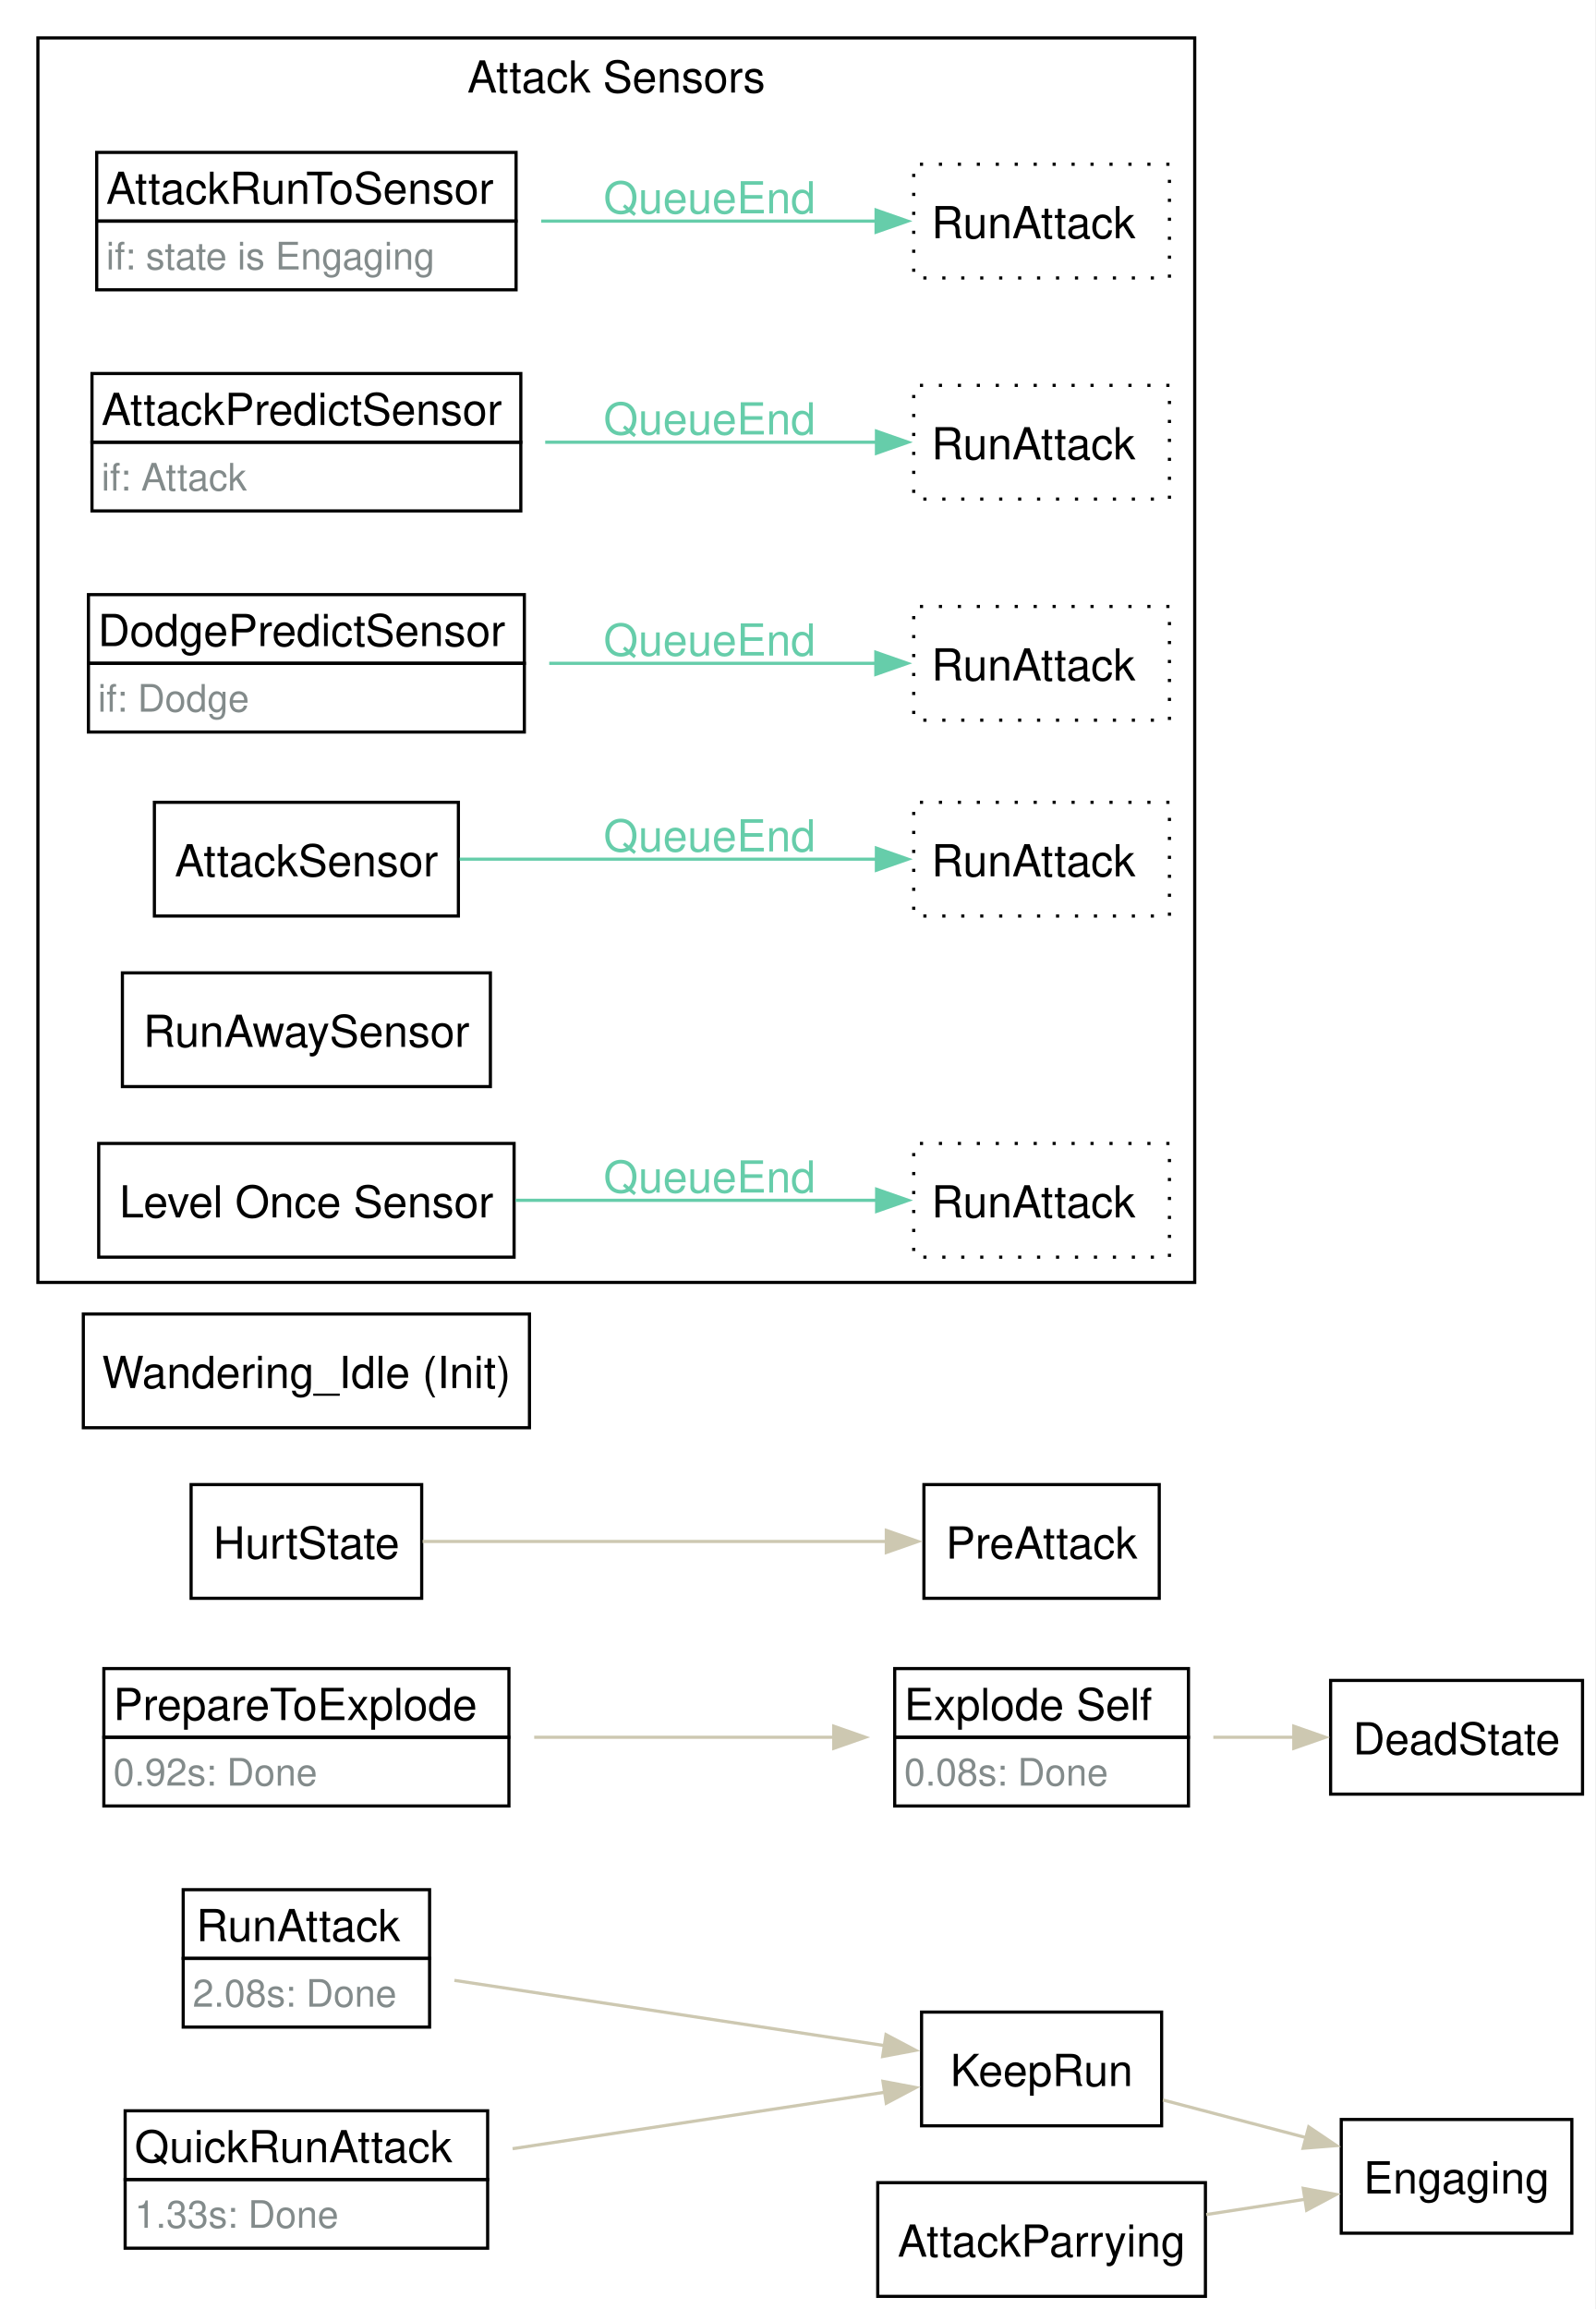
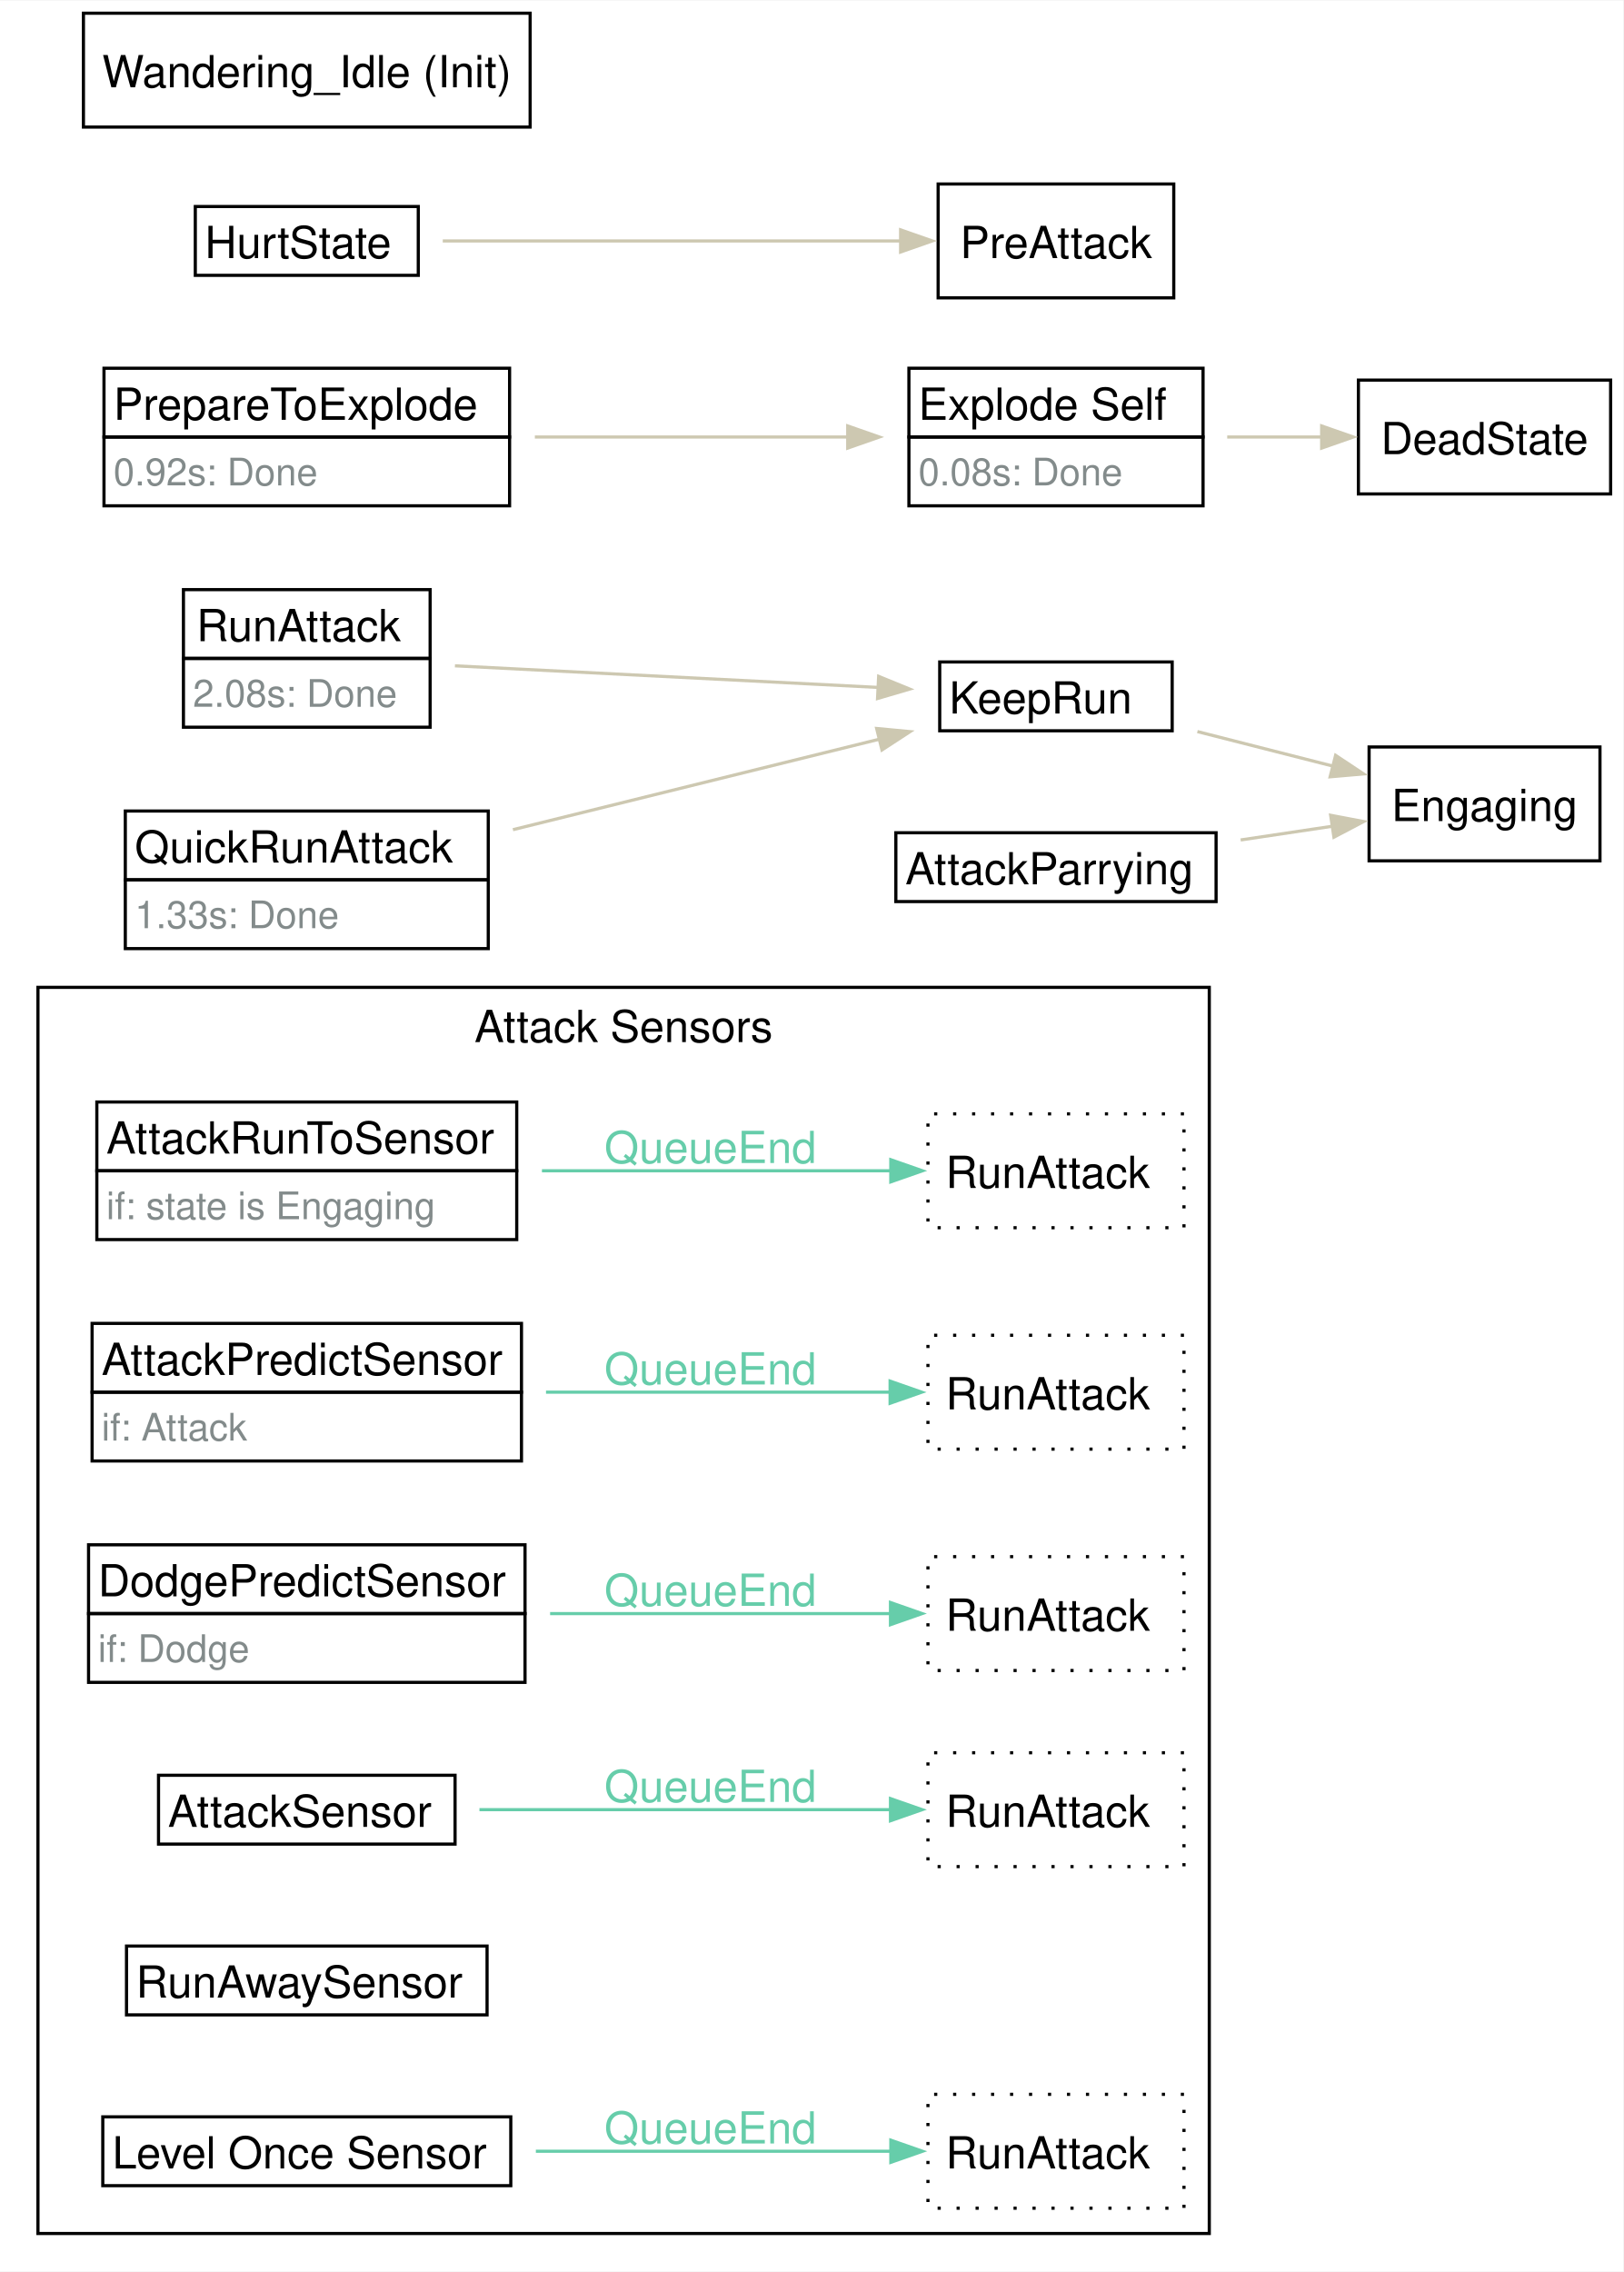
- <svg xmlns="http://www.w3.org/2000/svg" width="505pt" height="731pt" viewBox="0.00 0.00 505.00 731.00">
-   <g id="graph0" class="graph" transform="scale(1 1) rotate(0) translate(4 727)">
-     <polygon fill="white" stroke="none" points="-4,4 -4,-727 501,-727 501,4 -4,4" />
+ <svg xmlns="http://www.w3.org/2000/svg" width="513pt" height="718pt" viewBox="0.00 0.00 513.25 718.00">
+   <g id="graph0" class="graph" transform="scale(1 1) rotate(0) translate(4 714)">
+     <polygon fill="white" stroke="none" points="-4,4 -4,-714 509.25,-714 509.25,4 -4,4" />
    <g id="clust1" class="cluster">
-       <polygon fill="none" stroke="black" points="8,-321 8,-715 374.23,-715 374.23,-321 8,-321" />
-       <text text-anchor="middle" x="191.11" y="-697.7" font-family="Helvetica,sans-Serif" font-size="14.00">Attack Sensors</text>
+       <polygon fill="none" stroke="black" points="8,-8 8,-402 378.35,-402 378.35,-8 8,-8" />
+       <text text-anchor="middle" x="193.18" y="-384.7" font-family="Helvetica,sans-Serif" font-size="14.00">Attack Sensors</text>
    </g>
    <g id="node1" class="node">
-       <polygon fill="none" stroke="black" points="54,-107 54,-128.75 132,-128.75 132,-107 54,-107" />
-       <text text-anchor="start" x="58.12" y="-112.45" font-family="Helvetica,sans-Serif" font-size="14.00">RunAttack  </text>
-       <polygon fill="none" stroke="black" points="54,-85.25 54,-107 132,-107 132,-85.25 54,-85.25" />
-       <text text-anchor="start" x="57" y="-91.7" font-family="Helvetica,sans-Serif" font-size="12.00" fill="#838b8b">2.08s: Done</text>
-       <text text-anchor="start" x="121.5" y="-91.7" font-family="Helvetica,sans-Serif" font-size="14.00">  </text>
+       <polygon fill="none" stroke="black" points="28.5,-23.12 28.5,-44.88 157.5,-44.88 157.5,-23.12 28.5,-23.12" />
+       <text text-anchor="start" x="31.5" y="-28.57" font-family="Helvetica,sans-Serif" font-size="14.00">Level Once Sensor  </text>
    </g>
    <g id="node2" class="node">
-       <polygon fill="none" stroke="black" points="363.75,-90 287.75,-90 287.75,-54 363.75,-54 363.75,-90" />
-       <text text-anchor="middle" x="325.75" y="-66.58" font-family="Helvetica,sans-Serif" font-size="14.00"> KeepRun</text>
+       <polygon fill="none" stroke="black" stroke-dasharray="1,5" points="370.35,-52 289.4,-52 289.4,-16 370.35,-16 370.35,-52" />
+       <text text-anchor="start" x="295" y="-28.57" font-family="Helvetica,sans-Serif" font-size="14.00">RunAttack  </text>
    </g>
    <g id="edge1" class="edge">
-       <path fill="none" stroke="#cdc8b1" d="M139.86,-100.04C179.31,-94.06 236.02,-85.46 276.22,-79.36" />
-       <polygon fill="#cdc8b1" stroke="#cdc8b1" points="276.49,-82.86 285.85,-77.9 275.44,-75.94 276.49,-82.86" />
+       <path fill="none" stroke="#66cdaa" d="M165.43,-34C201.77,-34 245.09,-34 278,-34" />
+       <polygon fill="#66cdaa" stroke="#66cdaa" points="277.66,-37.5 287.66,-34 277.66,-30.5 277.66,-37.5" />
+       <text text-anchor="middle" x="220.62" y="-36.45" font-family="Helvetica,sans-Serif" font-size="14.00" fill="#66cdaa">QueueEnd</text>
    </g>
    <g id="node3" class="node">
-       <polygon fill="none" stroke="black" points="493.62,-56 420.62,-56 420.62,-20 493.62,-20 493.62,-56" />
-       <text text-anchor="middle" x="457.12" y="-32.58" font-family="Helvetica,sans-Serif" font-size="14.00">Engaging</text>
+       <polygon fill="none" stroke="black" points="36,-77.12 36,-98.88 150,-98.88 150,-77.12 36,-77.12" />
+       <text text-anchor="start" x="39" y="-82.58" font-family="Helvetica,sans-Serif" font-size="14.00">RunAwaySensor  </text>
+     </g>
+     <g id="node4" class="node">
+       <polygon fill="none" stroke="black" points="46.12,-131.12 46.12,-152.88 139.88,-152.88 139.88,-131.12 46.12,-131.12" />
+       <text text-anchor="start" x="49.12" y="-136.57" font-family="Helvetica,sans-Serif" font-size="14.00">AttackSensor  </text>
+     </g>
+     <g id="node5" class="node">
+       <polygon fill="none" stroke="black" stroke-dasharray="1,5" points="370.35,-160 289.4,-160 289.4,-124 370.35,-124 370.35,-160" />
+       <text text-anchor="start" x="295" y="-136.57" font-family="Helvetica,sans-Serif" font-size="14.00">RunAttack  </text>
    </g>
    <g id="edge2" class="edge">
-       <path fill="none" stroke="#cdc8b1" d="M364.17,-62.17C378.32,-58.45 394.61,-54.17 409.51,-50.25" />
-       <polygon fill="#cdc8b1" stroke="#cdc8b1" points="410.32,-53.66 419.1,-47.73 408.54,-46.89 410.32,-53.66" />
+       <path fill="none" stroke="#66cdaa" d="M147.59,-142C186.61,-142 239.14,-142 277.61,-142" />
+       <polygon fill="#66cdaa" stroke="#66cdaa" points="277.55,-145.5 287.55,-142 277.55,-138.5 277.55,-145.5" />
+       <text text-anchor="middle" x="220.62" y="-144.45" font-family="Helvetica,sans-Serif" font-size="14.00" fill="#66cdaa">QueueEnd</text>
    </g>
-     <g id="node4" class="node">
-       <polygon fill="none" stroke="black" points="279.25,-177 279.25,-198.75 372.25,-198.75 372.25,-177 279.25,-177" />
-       <text text-anchor="start" x="282.25" y="-182.45" font-family="Helvetica,sans-Serif" font-size="14.00"> Explode Self  </text>
-       <polygon fill="none" stroke="black" points="279.25,-155.25 279.25,-177 372.25,-177 372.25,-155.25 279.25,-155.25" />
-       <text text-anchor="start" x="282.25" y="-161.7" font-family="Helvetica,sans-Serif" font-size="12.00" fill="#838b8b">0.08s: Done</text>
-       <text text-anchor="start" x="346.75" y="-161.7" font-family="Helvetica,sans-Serif" font-size="14.00">  </text>
+     <g id="node6" class="node">
+       <polygon fill="none" stroke="black" points="24,-204 24,-225.75 162,-225.75 162,-204 24,-204" />
+       <text text-anchor="start" x="27" y="-209.45" font-family="Helvetica,sans-Serif" font-size="14.00">DodgePredictSensor  </text>
+       <polygon fill="none" stroke="black" points="24,-182.25 24,-204 162,-204 162,-182.25 24,-182.25" />
+       <text text-anchor="start" x="27" y="-188.7" font-family="Helvetica,sans-Serif" font-size="12.00" fill="#838b8b">if: Dodge</text>
+       <text text-anchor="start" x="75" y="-188.7" font-family="Helvetica,sans-Serif" font-size="14.00">  </text>
    </g>
-     <g id="node5" class="node">
-       <polygon fill="none" stroke="black" points="497,-195 417.25,-195 417.25,-159 497,-159 497,-195" />
-       <text text-anchor="middle" x="457.12" y="-171.57" font-family="Helvetica,sans-Serif" font-size="14.00">DeadState</text>
+     <g id="node7" class="node">
+       <polygon fill="none" stroke="black" stroke-dasharray="1,5" points="370.35,-222 289.4,-222 289.4,-186 370.35,-186 370.35,-222" />
+       <text text-anchor="start" x="295" y="-198.57" font-family="Helvetica,sans-Serif" font-size="14.00">RunAttack  </text>
    </g>
    <g id="edge3" class="edge">
-       <path fill="none" stroke="#cdc8b1" d="M380.12,-177C388.64,-177 397.42,-177 405.87,-177" />
-       <polygon fill="#cdc8b1" stroke="#cdc8b1" points="405.59,-180.5 415.59,-177 405.59,-173.5 405.59,-180.5" />
+       <path fill="none" stroke="#66cdaa" d="M169.93,-204C205.27,-204 246.35,-204 277.9,-204" />
+       <polygon fill="#66cdaa" stroke="#66cdaa" points="277.55,-207.5 287.55,-204 277.55,-200.5 277.55,-207.5" />
+       <text text-anchor="middle" x="220.62" y="-206.45" font-family="Helvetica,sans-Serif" font-size="14.00" fill="#66cdaa">QueueEnd</text>
    </g>
-     <g id="node6" class="node">
-       <polygon fill="none" stroke="black" points="28.88,-177 28.88,-198.75 157.12,-198.75 157.12,-177 28.88,-177" />
-       <text text-anchor="start" x="31.88" y="-182.45" font-family="Helvetica,sans-Serif" font-size="14.00"> PrepareToExplode  </text>
-       <polygon fill="none" stroke="black" points="28.88,-155.25 28.88,-177 157.12,-177 157.12,-155.25 28.88,-155.25" />
-       <text text-anchor="start" x="31.88" y="-161.7" font-family="Helvetica,sans-Serif" font-size="12.00" fill="#838b8b">0.92s: Done</text>
-       <text text-anchor="start" x="96.38" y="-161.7" font-family="Helvetica,sans-Serif" font-size="14.00">  </text>
+     <g id="node8" class="node">
+       <polygon fill="none" stroke="black" points="25.12,-274 25.12,-295.75 160.88,-295.75 160.88,-274 25.12,-274" />
+       <text text-anchor="start" x="28.12" y="-279.45" font-family="Helvetica,sans-Serif" font-size="14.00">AttackPredictSensor  </text>
+       <polygon fill="none" stroke="black" points="25.12,-252.25 25.12,-274 160.88,-274 160.88,-252.25 25.12,-252.25" />
+       <text text-anchor="start" x="28.12" y="-258.7" font-family="Helvetica,sans-Serif" font-size="12.00" fill="#838b8b">if: Attack</text>
+       <text text-anchor="start" x="73.12" y="-258.7" font-family="Helvetica,sans-Serif" font-size="14.00">  </text>
+     </g>
+     <g id="node9" class="node">
+       <polygon fill="none" stroke="black" stroke-dasharray="1,5" points="370.35,-292 289.4,-292 289.4,-256 370.35,-256 370.35,-292" />
+       <text text-anchor="start" x="295" y="-268.57" font-family="Helvetica,sans-Serif" font-size="14.00">RunAttack  </text>
    </g>
    <g id="edge4" class="edge">
-       <path fill="none" stroke="#cdc8b1" d="M165.12,-177C195.39,-177 230.46,-177 260.01,-177" />
-       <polygon fill="#cdc8b1" stroke="#cdc8b1" points="259.95,-180.5 269.95,-177 259.95,-173.5 259.95,-180.5" />
+       <path fill="none" stroke="#66cdaa" d="M168.64,-274C204.17,-274 245.76,-274 277.66,-274" />
+       <polygon fill="#66cdaa" stroke="#66cdaa" points="277.43,-277.5 287.43,-274 277.43,-270.5 277.43,-277.5" />
+       <text text-anchor="middle" x="220.62" y="-276.45" font-family="Helvetica,sans-Serif" font-size="14.00" fill="#66cdaa">QueueEnd</text>
    </g>
-     <g id="node7" class="node">
-       <polygon fill="none" stroke="black" points="35.62,-37 35.62,-58.75 150.38,-58.75 150.38,-37 35.62,-37" />
-       <text text-anchor="start" x="38.62" y="-42.45" font-family="Helvetica,sans-Serif" font-size="14.00"> QuickRunAttack  </text>
-       <polygon fill="none" stroke="black" points="35.62,-15.25 35.62,-37 150.38,-37 150.38,-15.25 35.62,-15.25" />
-       <text text-anchor="start" x="38.62" y="-21.7" font-family="Helvetica,sans-Serif" font-size="12.00" fill="#838b8b">1.33s: Done</text>
-       <text text-anchor="start" x="103.12" y="-21.7" font-family="Helvetica,sans-Serif" font-size="14.00">  </text>
+     <g id="node10" class="node">
+       <polygon fill="none" stroke="black" points="26.62,-344 26.62,-365.75 159.38,-365.75 159.38,-344 26.62,-344" />
+       <text text-anchor="start" x="29.62" y="-349.45" font-family="Helvetica,sans-Serif" font-size="14.00">AttackRunToSensor  </text>
+       <polygon fill="none" stroke="black" points="26.62,-322.25 26.62,-344 159.38,-344 159.38,-322.25 26.62,-322.25" />
+       <text text-anchor="start" x="29.62" y="-328.7" font-family="Helvetica,sans-Serif" font-size="12.00" fill="#838b8b">if: state is Engaging</text>
+       <text text-anchor="start" x="133.88" y="-328.7" font-family="Helvetica,sans-Serif" font-size="14.00">  </text>
+     </g>
+     <g id="node11" class="node">
+       <polygon fill="none" stroke="black" stroke-dasharray="1,5" points="370.35,-362 289.4,-362 289.4,-326 370.35,-326 370.35,-362" />
+       <text text-anchor="start" x="295" y="-338.57" font-family="Helvetica,sans-Serif" font-size="14.00">RunAttack  </text>
    </g>
    <g id="edge5" class="edge">
-       <path fill="none" stroke="#cdc8b1" d="M158.28,-46.75C195.66,-52.42 242.01,-59.45 276.3,-64.65" />
-       <polygon fill="#cdc8b1" stroke="#cdc8b1" points="275.53,-68.07 285.94,-66.11 276.58,-61.15 275.53,-68.07" />
+       <path fill="none" stroke="#66cdaa" d="M167.35,-344C203.19,-344 245.45,-344 277.75,-344" />
+       <polygon fill="#66cdaa" stroke="#66cdaa" points="277.65,-347.5 287.65,-344 277.65,-340.5 277.65,-347.5" />
+       <text text-anchor="middle" x="220.62" y="-346.45" font-family="Helvetica,sans-Serif" font-size="14.00" fill="#66cdaa">QueueEnd</text>
    </g>
-     <g id="node8" class="node">
-       <polygon fill="none" stroke="black" points="377.62,-36 273.88,-36 273.88,0 377.62,0 377.62,-36" />
-       <text text-anchor="middle" x="325.75" y="-12.57" font-family="Helvetica,sans-Serif" font-size="14.00">AttackParrying</text>
+     <g id="node12" class="node">
+       <polygon fill="none" stroke="black" points="54,-506 54,-527.75 132,-527.75 132,-506 54,-506" />
+       <text text-anchor="start" x="58.12" y="-511.45" font-family="Helvetica,sans-Serif" font-size="14.00">RunAttack  </text>
+       <polygon fill="none" stroke="black" points="54,-484.25 54,-506 132,-506 132,-484.25 54,-484.25" />
+       <text text-anchor="start" x="57" y="-490.7" font-family="Helvetica,sans-Serif" font-size="12.00" fill="#838b8b">2.08s: Done</text>
+       <text text-anchor="start" x="121.5" y="-490.7" font-family="Helvetica,sans-Serif" font-size="14.00">  </text>
+     </g>
+     <g id="node13" class="node">
+       <polygon fill="none" stroke="black" points="293.12,-483.12 293.12,-504.88 366.62,-504.88 366.62,-483.12 293.12,-483.12" />
+       <text text-anchor="start" x="296.12" y="-488.57" font-family="Helvetica,sans-Serif" font-size="14.00"> KeepRun  </text>
    </g>
    <g id="edge6" class="edge">
-       <path fill="none" stroke="#cdc8b1" d="M377.88,-25.9C388.25,-27.51 399.1,-29.18 409.31,-30.76" />
-       <polygon fill="#cdc8b1" stroke="#cdc8b1" points="408.59,-34.19 419,-32.26 409.66,-27.27 408.59,-34.19" />
+       <path fill="none" stroke="#cdc8b1" d="M139.84,-503.66C178.2,-501.7 233.04,-498.9 273.78,-496.82" />
+       <polygon fill="#cdc8b1" stroke="#cdc8b1" points="273.81,-500.32 283.62,-496.31 273.46,-493.33 273.81,-500.32" />
    </g>
-     <g id="node9" class="node">
-       <polygon fill="none" stroke="black" points="129.5,-257 56.5,-257 56.5,-221 129.5,-221 129.5,-257" />
-       <text text-anchor="middle" x="93" y="-233.57" font-family="Helvetica,sans-Serif" font-size="14.00">HurtState</text>
-     </g>
-     <g id="node10" class="node">
-       <polygon fill="none" stroke="black" points="363,-257 288.5,-257 288.5,-221 363,-221 363,-257" />
-       <text text-anchor="middle" x="325.75" y="-233.57" font-family="Helvetica,sans-Serif" font-size="14.00">PreAttack</text>
+     <g id="node14" class="node">
+       <polygon fill="none" stroke="black" points="501.88,-478 428.88,-478 428.88,-442 501.88,-442 501.88,-478" />
+       <text text-anchor="middle" x="465.38" y="-454.57" font-family="Helvetica,sans-Serif" font-size="14.00">Engaging</text>
    </g>
    <g id="edge7" class="edge">
-       <path fill="none" stroke="#cdc8b1" d="M129.8,-239C169.23,-239 232.82,-239 276.6,-239" />
-       <polygon fill="#cdc8b1" stroke="#cdc8b1" points="276.59,-242.5 286.59,-239 276.59,-235.5 276.59,-242.5" />
+       <path fill="none" stroke="#cdc8b1" d="M374.59,-482.87C388.39,-479.35 403.69,-475.46 417.69,-471.89" />
+       <polygon fill="#cdc8b1" stroke="#cdc8b1" points="418.29,-475.35 427.12,-469.49 416.56,-468.57 418.29,-475.35" />
    </g>
-     <g id="node11" class="node">
-       <polygon fill="none" stroke="black" points="163.62,-311 22.38,-311 22.38,-275 163.62,-275 163.62,-311" />
-       <text text-anchor="middle" x="93" y="-287.57" font-family="Helvetica,sans-Serif" font-size="14.00">Wandering_Idle (Init)</text>
+     <g id="node15" class="node">
+       <polygon fill="none" stroke="black" points="283.38,-576 283.38,-597.75 376.38,-597.75 376.38,-576 283.38,-576" />
+       <text text-anchor="start" x="286.38" y="-581.45" font-family="Helvetica,sans-Serif" font-size="14.00"> Explode Self  </text>
+       <polygon fill="none" stroke="black" points="283.38,-554.25 283.38,-576 376.38,-576 376.38,-554.25 283.38,-554.25" />
+       <text text-anchor="start" x="286.38" y="-560.7" font-family="Helvetica,sans-Serif" font-size="12.00" fill="#838b8b">0.08s: Done</text>
+       <text text-anchor="start" x="350.88" y="-560.7" font-family="Helvetica,sans-Serif" font-size="14.00">  </text>
    </g>
-     <g id="node12" class="node">
-       <polygon fill="none" stroke="black" points="158.75,-365 27.25,-365 27.25,-329 158.75,-329 158.75,-365" />
-       <text text-anchor="middle" x="93" y="-341.57" font-family="Helvetica,sans-Serif" font-size="14.00">Level Once Sensor</text>
-     </g>
-     <g id="node13" class="node">
-       <polygon fill="none" stroke="black" stroke-dasharray="1,5" points="366.23,-365 285.27,-365 285.27,-329 366.23,-329 366.23,-365" />
-       <text text-anchor="start" x="290.88" y="-341.57" font-family="Helvetica,sans-Serif" font-size="14.00">RunAttack  </text>
+     <g id="node16" class="node">
+       <polygon fill="none" stroke="black" points="505.25,-594 425.5,-594 425.5,-558 505.25,-558 505.25,-594" />
+       <text text-anchor="middle" x="465.38" y="-570.58" font-family="Helvetica,sans-Serif" font-size="14.00">DeadState</text>
    </g>
    <g id="edge8" class="edge">
-       <path fill="none" stroke="#66cdaa" d="M159.2,-347C195.44,-347 239.89,-347 273.6,-347" />
-       <polygon fill="#66cdaa" stroke="#66cdaa" points="273.53,-350.5 283.53,-347 273.53,-343.5 273.53,-350.5" />
-       <text text-anchor="middle" x="220.62" y="-349.45" font-family="Helvetica,sans-Serif" font-size="14.00" fill="#66cdaa">QueueEnd</text>
+       <path fill="none" stroke="#cdc8b1" d="M384.02,-576C393.95,-576 404.3,-576 414.14,-576" />
+       <polygon fill="#cdc8b1" stroke="#cdc8b1" points="413.88,-579.5 423.88,-576 413.88,-572.5 413.88,-579.5" />
    </g>
-     <g id="node14" class="node">
-       <polygon fill="none" stroke="black" points="151.25,-419 34.75,-419 34.75,-383 151.25,-383 151.25,-419" />
-       <text text-anchor="middle" x="93" y="-395.57" font-family="Helvetica,sans-Serif" font-size="14.00">RunAwaySensor</text>
-     </g>
-     <g id="node15" class="node">
-       <polygon fill="none" stroke="black" points="141.12,-473 44.88,-473 44.88,-437 141.12,-437 141.12,-473" />
-       <text text-anchor="middle" x="93" y="-449.57" font-family="Helvetica,sans-Serif" font-size="14.00">AttackSensor</text>
-     </g>
-     <g id="node16" class="node">
-       <polygon fill="none" stroke="black" stroke-dasharray="1,5" points="366.23,-473 285.27,-473 285.27,-437 366.23,-437 366.23,-473" />
-       <text text-anchor="start" x="290.88" y="-449.57" font-family="Helvetica,sans-Serif" font-size="14.00">RunAttack  </text>
+     <g id="node17" class="node">
+       <polygon fill="none" stroke="black" points="28.88,-576 28.88,-597.75 157.12,-597.75 157.12,-576 28.88,-576" />
+       <text text-anchor="start" x="31.88" y="-581.45" font-family="Helvetica,sans-Serif" font-size="14.00"> PrepareToExplode  </text>
+       <polygon fill="none" stroke="black" points="28.88,-554.25 28.88,-576 157.12,-576 157.12,-554.25 28.88,-554.25" />
+       <text text-anchor="start" x="31.88" y="-560.7" font-family="Helvetica,sans-Serif" font-size="12.00" fill="#838b8b">0.92s: Done</text>
+       <text text-anchor="start" x="96.38" y="-560.7" font-family="Helvetica,sans-Serif" font-size="14.00">  </text>
    </g>
    <g id="edge9" class="edge">
-       <path fill="none" stroke="#66cdaa" d="M141.53,-455C179.99,-455 234.06,-455 273.49,-455" />
-       <polygon fill="#66cdaa" stroke="#66cdaa" points="273.45,-458.5 283.45,-455 273.45,-451.5 273.45,-458.5" />
-       <text text-anchor="middle" x="220.62" y="-457.45" font-family="Helvetica,sans-Serif" font-size="14.00" fill="#66cdaa">QueueEnd</text>
-     </g>
-     <g id="node17" class="node">
-       <polygon fill="none" stroke="black" points="24,-517 24,-538.75 162,-538.75 162,-517 24,-517" />
-       <text text-anchor="start" x="27" y="-522.45" font-family="Helvetica,sans-Serif" font-size="14.00">DodgePredictSensor  </text>
-       <polygon fill="none" stroke="black" points="24,-495.25 24,-517 162,-517 162,-495.25 24,-495.25" />
-       <text text-anchor="start" x="27" y="-501.7" font-family="Helvetica,sans-Serif" font-size="12.00" fill="#838b8b">if: Dodge</text>
-       <text text-anchor="start" x="75" y="-501.7" font-family="Helvetica,sans-Serif" font-size="14.00">  </text>
+       <path fill="none" stroke="#cdc8b1" d="M165.11,-576C196.6,-576 233.37,-576 264.09,-576" />
+       <polygon fill="#cdc8b1" stroke="#cdc8b1" points="264.03,-579.5 274.03,-576 264.03,-572.5 264.03,-579.5" />
    </g>
    <g id="node18" class="node">
-       <polygon fill="none" stroke="black" stroke-dasharray="1,5" points="366.23,-535 285.27,-535 285.27,-499 366.23,-499 366.23,-535" />
-       <text text-anchor="start" x="290.88" y="-511.57" font-family="Helvetica,sans-Serif" font-size="14.00">RunAttack  </text>
+       <polygon fill="none" stroke="black" points="35.62,-436 35.62,-457.75 150.38,-457.75 150.38,-436 35.62,-436" />
+       <text text-anchor="start" x="38.62" y="-441.45" font-family="Helvetica,sans-Serif" font-size="14.00"> QuickRunAttack  </text>
+       <polygon fill="none" stroke="black" points="35.62,-414.25 35.62,-436 150.38,-436 150.38,-414.25 35.62,-414.25" />
+       <text text-anchor="start" x="38.62" y="-420.7" font-family="Helvetica,sans-Serif" font-size="12.00" fill="#838b8b">1.33s: Done</text>
+       <text text-anchor="start" x="103.12" y="-420.7" font-family="Helvetica,sans-Serif" font-size="14.00">  </text>
    </g>
    <g id="edge10" class="edge">
-       <path fill="none" stroke="#66cdaa" d="M169.88,-517C203.89,-517 243.11,-517 273.57,-517" />
-       <polygon fill="#66cdaa" stroke="#66cdaa" points="273.27,-520.5 283.27,-517 273.27,-513.5 273.27,-520.5" />
-       <text text-anchor="middle" x="220.62" y="-519.45" font-family="Helvetica,sans-Serif" font-size="14.00" fill="#66cdaa">QueueEnd</text>
+       <path fill="none" stroke="#cdc8b1" d="M158.18,-451.85C194.58,-460.84 239.64,-471.96 274.32,-480.53" />
+       <polygon fill="#cdc8b1" stroke="#cdc8b1" points="273.18,-483.85 283.73,-482.85 274.86,-477.06 273.18,-483.85" />
    </g>
    <g id="node19" class="node">
-       <polygon fill="none" stroke="black" points="25.12,-587 25.12,-608.75 160.88,-608.75 160.88,-587 25.12,-587" />
-       <text text-anchor="start" x="28.12" y="-592.45" font-family="Helvetica,sans-Serif" font-size="14.00">AttackPredictSensor  </text>
-       <polygon fill="none" stroke="black" points="25.12,-565.25 25.12,-587 160.88,-587 160.88,-565.25 25.12,-565.25" />
-       <text text-anchor="start" x="28.12" y="-571.7" font-family="Helvetica,sans-Serif" font-size="12.00" fill="#838b8b">if: Attack</text>
-       <text text-anchor="start" x="73.12" y="-571.7" font-family="Helvetica,sans-Serif" font-size="14.00">  </text>
+       <polygon fill="none" stroke="black" points="279.25,-429.12 279.25,-450.88 380.5,-450.88 380.5,-429.12 279.25,-429.12" />
+       <text text-anchor="start" x="282.25" y="-434.57" font-family="Helvetica,sans-Serif" font-size="14.00">AttackParrying  </text>
+     </g>
+     <g id="edge11" class="edge">
+       <path fill="none" stroke="#cdc8b1" d="M388.27,-448.6C398.01,-450.06 408.03,-451.56 417.47,-452.97" />
+       <polygon fill="#cdc8b1" stroke="#cdc8b1" points="416.73,-456.4 427.14,-454.42 417.76,-449.48 416.73,-456.4" />
    </g>
    <g id="node20" class="node">
-       <polygon fill="none" stroke="black" stroke-dasharray="1,5" points="366.23,-605 285.27,-605 285.27,-569 366.23,-569 366.23,-605" />
-       <text text-anchor="start" x="290.88" y="-581.58" font-family="Helvetica,sans-Serif" font-size="14.00">RunAttack  </text>
-     </g>
-     <g id="edge11" class="edge">
-       <path fill="none" stroke="#66cdaa" d="M168.6,-587C202.93,-587 242.78,-587 273.63,-587" />
-       <polygon fill="#66cdaa" stroke="#66cdaa" points="273.47,-590.5 283.47,-587 273.47,-583.5 273.47,-590.5" />
-       <text text-anchor="middle" x="220.62" y="-589.45" font-family="Helvetica,sans-Serif" font-size="14.00" fill="#66cdaa">QueueEnd</text>
+       <polygon fill="none" stroke="black" points="57.75,-627.12 57.75,-648.88 128.25,-648.88 128.25,-627.12 57.75,-627.12" />
+       <text text-anchor="start" x="60.75" y="-632.58" font-family="Helvetica,sans-Serif" font-size="14.00">HurtState  </text>
    </g>
    <g id="node21" class="node">
-       <polygon fill="none" stroke="black" points="26.62,-657 26.62,-678.75 159.38,-678.75 159.38,-657 26.62,-657" />
-       <text text-anchor="start" x="29.62" y="-662.45" font-family="Helvetica,sans-Serif" font-size="14.00">AttackRunToSensor  </text>
-       <polygon fill="none" stroke="black" points="26.62,-635.25 26.62,-657 159.38,-657 159.38,-635.25 26.62,-635.25" />
-       <text text-anchor="start" x="29.62" y="-641.7" font-family="Helvetica,sans-Serif" font-size="12.00" fill="#838b8b">if: state is Engaging</text>
-       <text text-anchor="start" x="133.88" y="-641.7" font-family="Helvetica,sans-Serif" font-size="14.00">  </text>
+       <polygon fill="none" stroke="black" points="367.12,-656 292.62,-656 292.62,-620 367.12,-620 367.12,-656" />
+       <text text-anchor="middle" x="329.88" y="-632.58" font-family="Helvetica,sans-Serif" font-size="14.00">PreAttack</text>
+     </g>
+     <g id="edge12" class="edge">
+       <path fill="none" stroke="#cdc8b1" d="M135.99,-638C176.64,-638 238.19,-638 280.79,-638" />
+       <polygon fill="#cdc8b1" stroke="#cdc8b1" points="280.75,-641.5 290.75,-638 280.75,-634.5 280.75,-641.5" />
    </g>
    <g id="node22" class="node">
-       <polygon fill="none" stroke="black" stroke-dasharray="1,5" points="366.23,-675 285.27,-675 285.27,-639 366.23,-639 366.23,-675" />
-       <text text-anchor="start" x="290.88" y="-651.58" font-family="Helvetica,sans-Serif" font-size="14.00">RunAttack  </text>
-     </g>
-     <g id="edge12" class="edge">
-       <path fill="none" stroke="#66cdaa" d="M167.33,-657C201.85,-657 242.19,-657 273.39,-657" />
-       <polygon fill="#66cdaa" stroke="#66cdaa" points="273.35,-660.5 283.35,-657 273.35,-653.5 273.35,-660.5" />
-       <text text-anchor="middle" x="220.62" y="-659.45" font-family="Helvetica,sans-Serif" font-size="14.00" fill="#66cdaa">QueueEnd</text>
+       <polygon fill="none" stroke="black" points="163.62,-710 22.38,-710 22.38,-674 163.62,-674 163.62,-710" />
+       <text text-anchor="middle" x="93" y="-686.58" font-family="Helvetica,sans-Serif" font-size="14.00">Wandering_Idle (Init)</text>
    </g>
  </g>
</svg>
